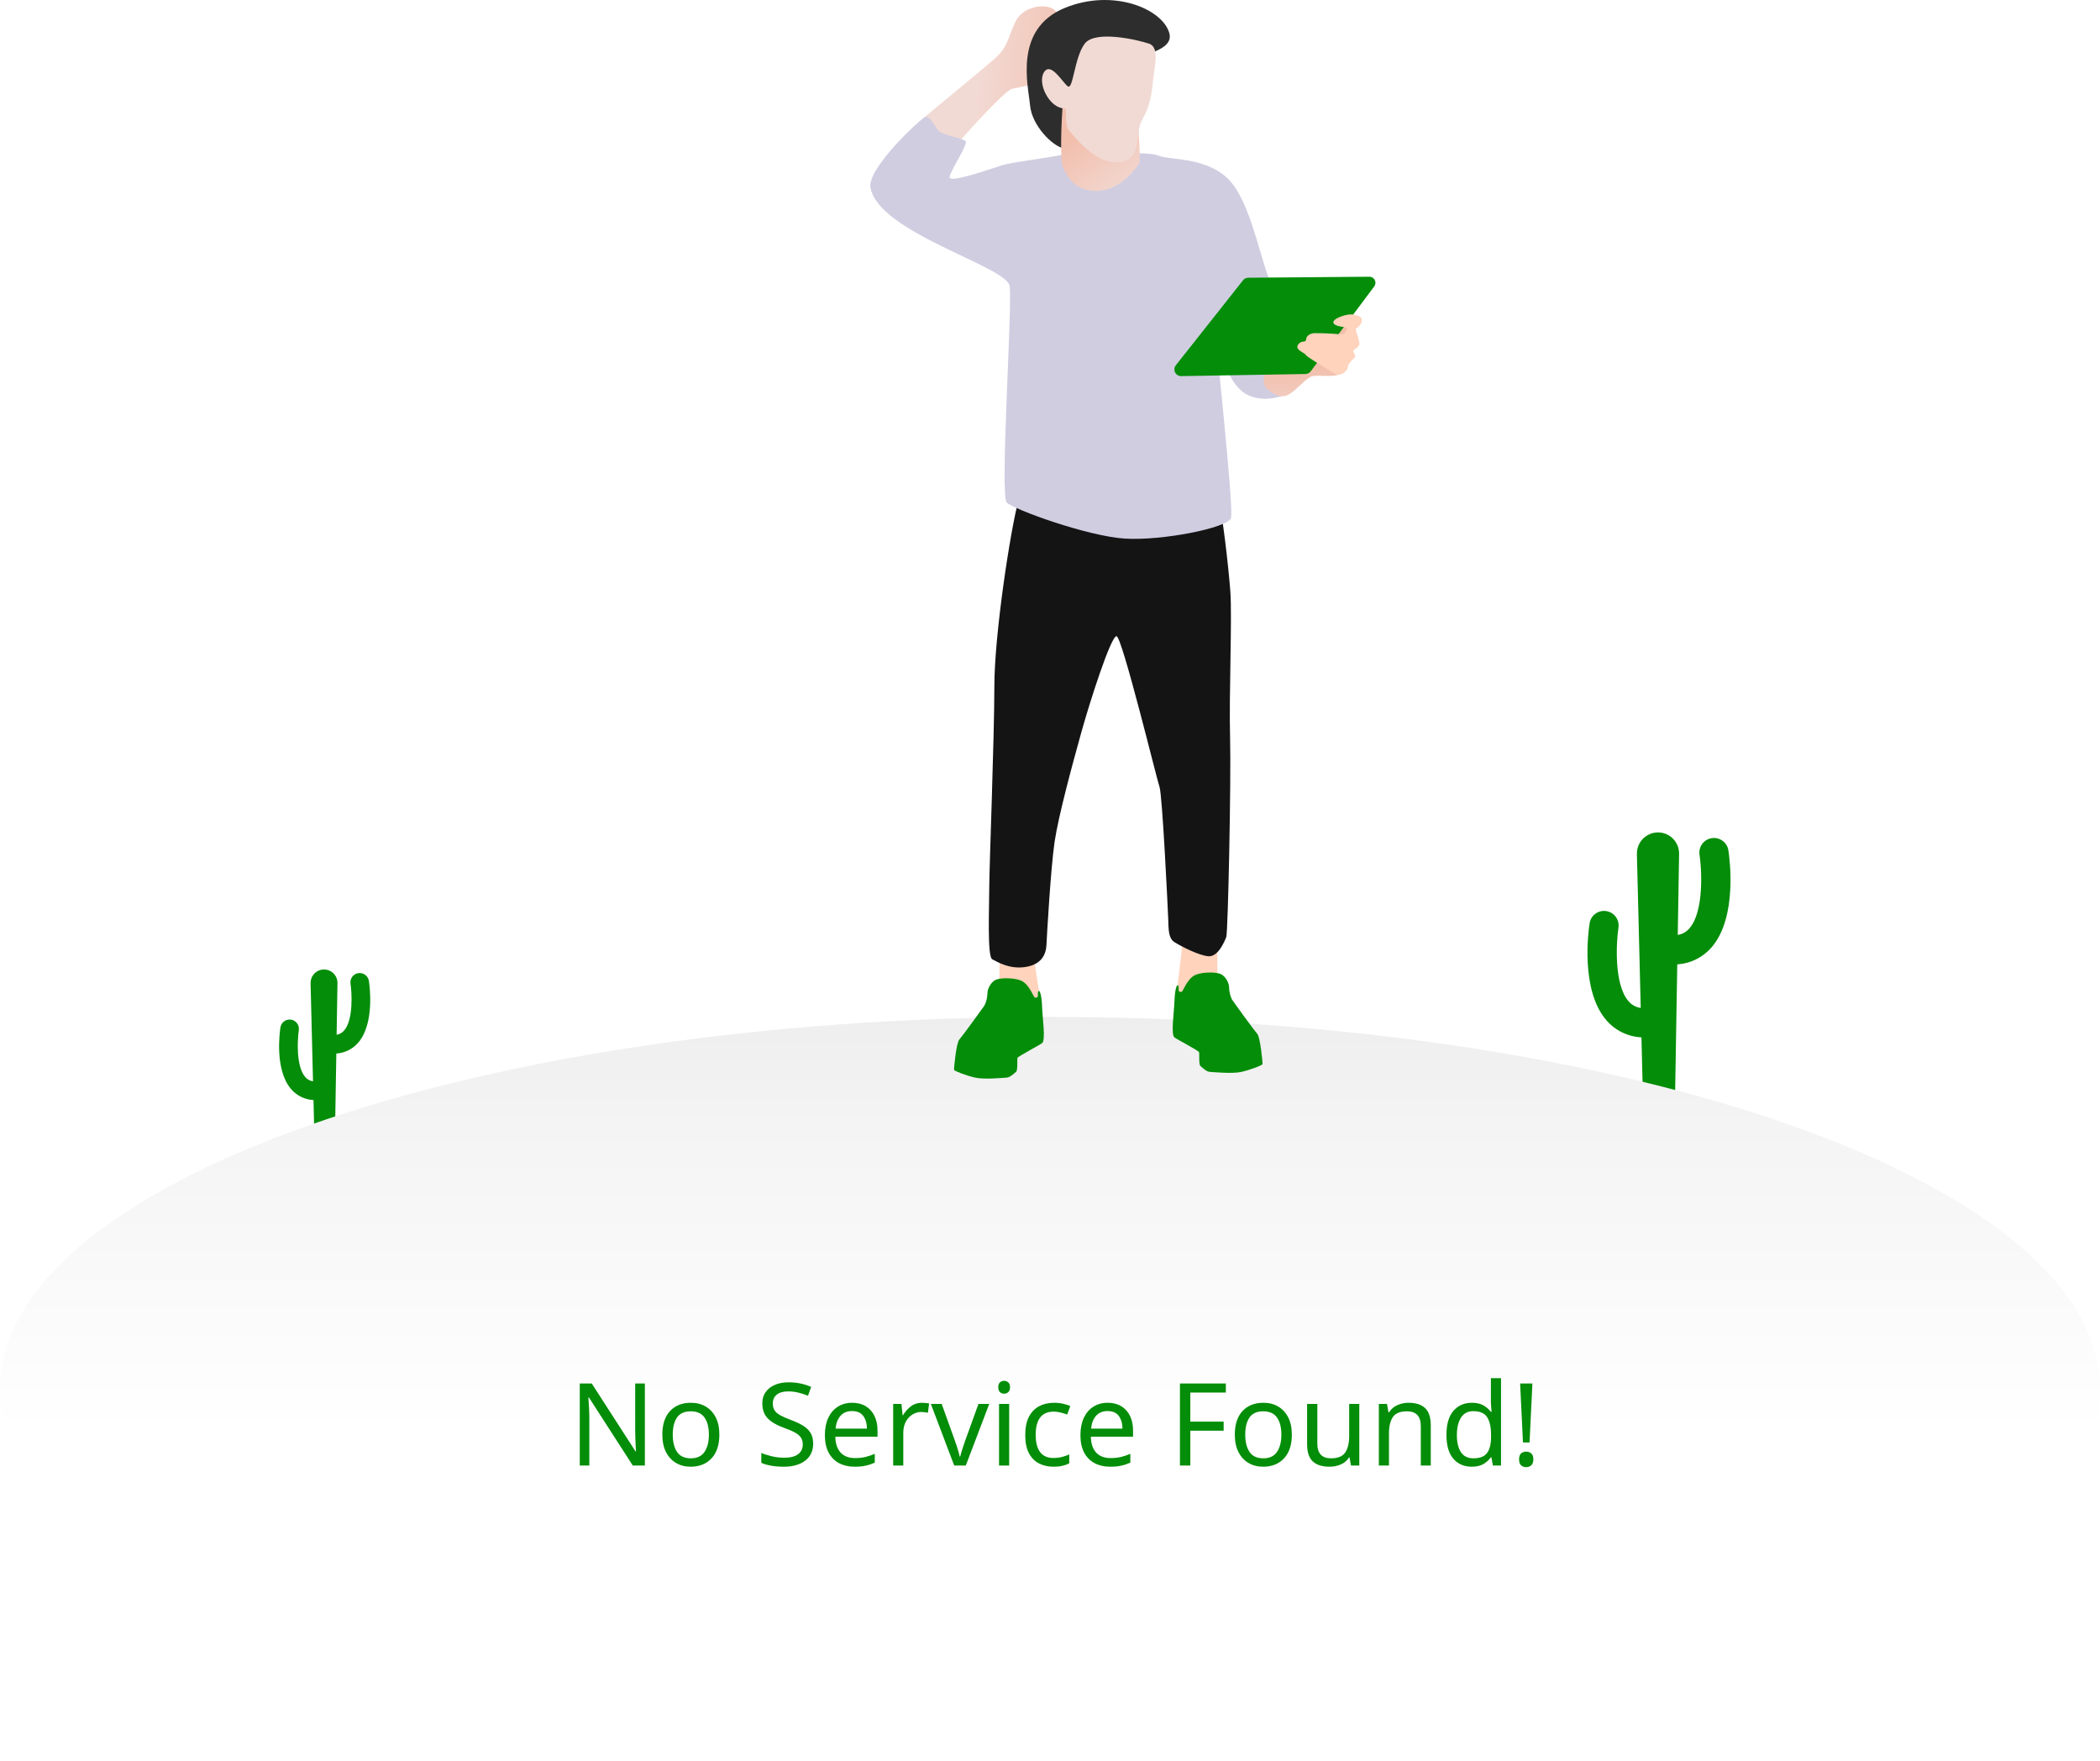
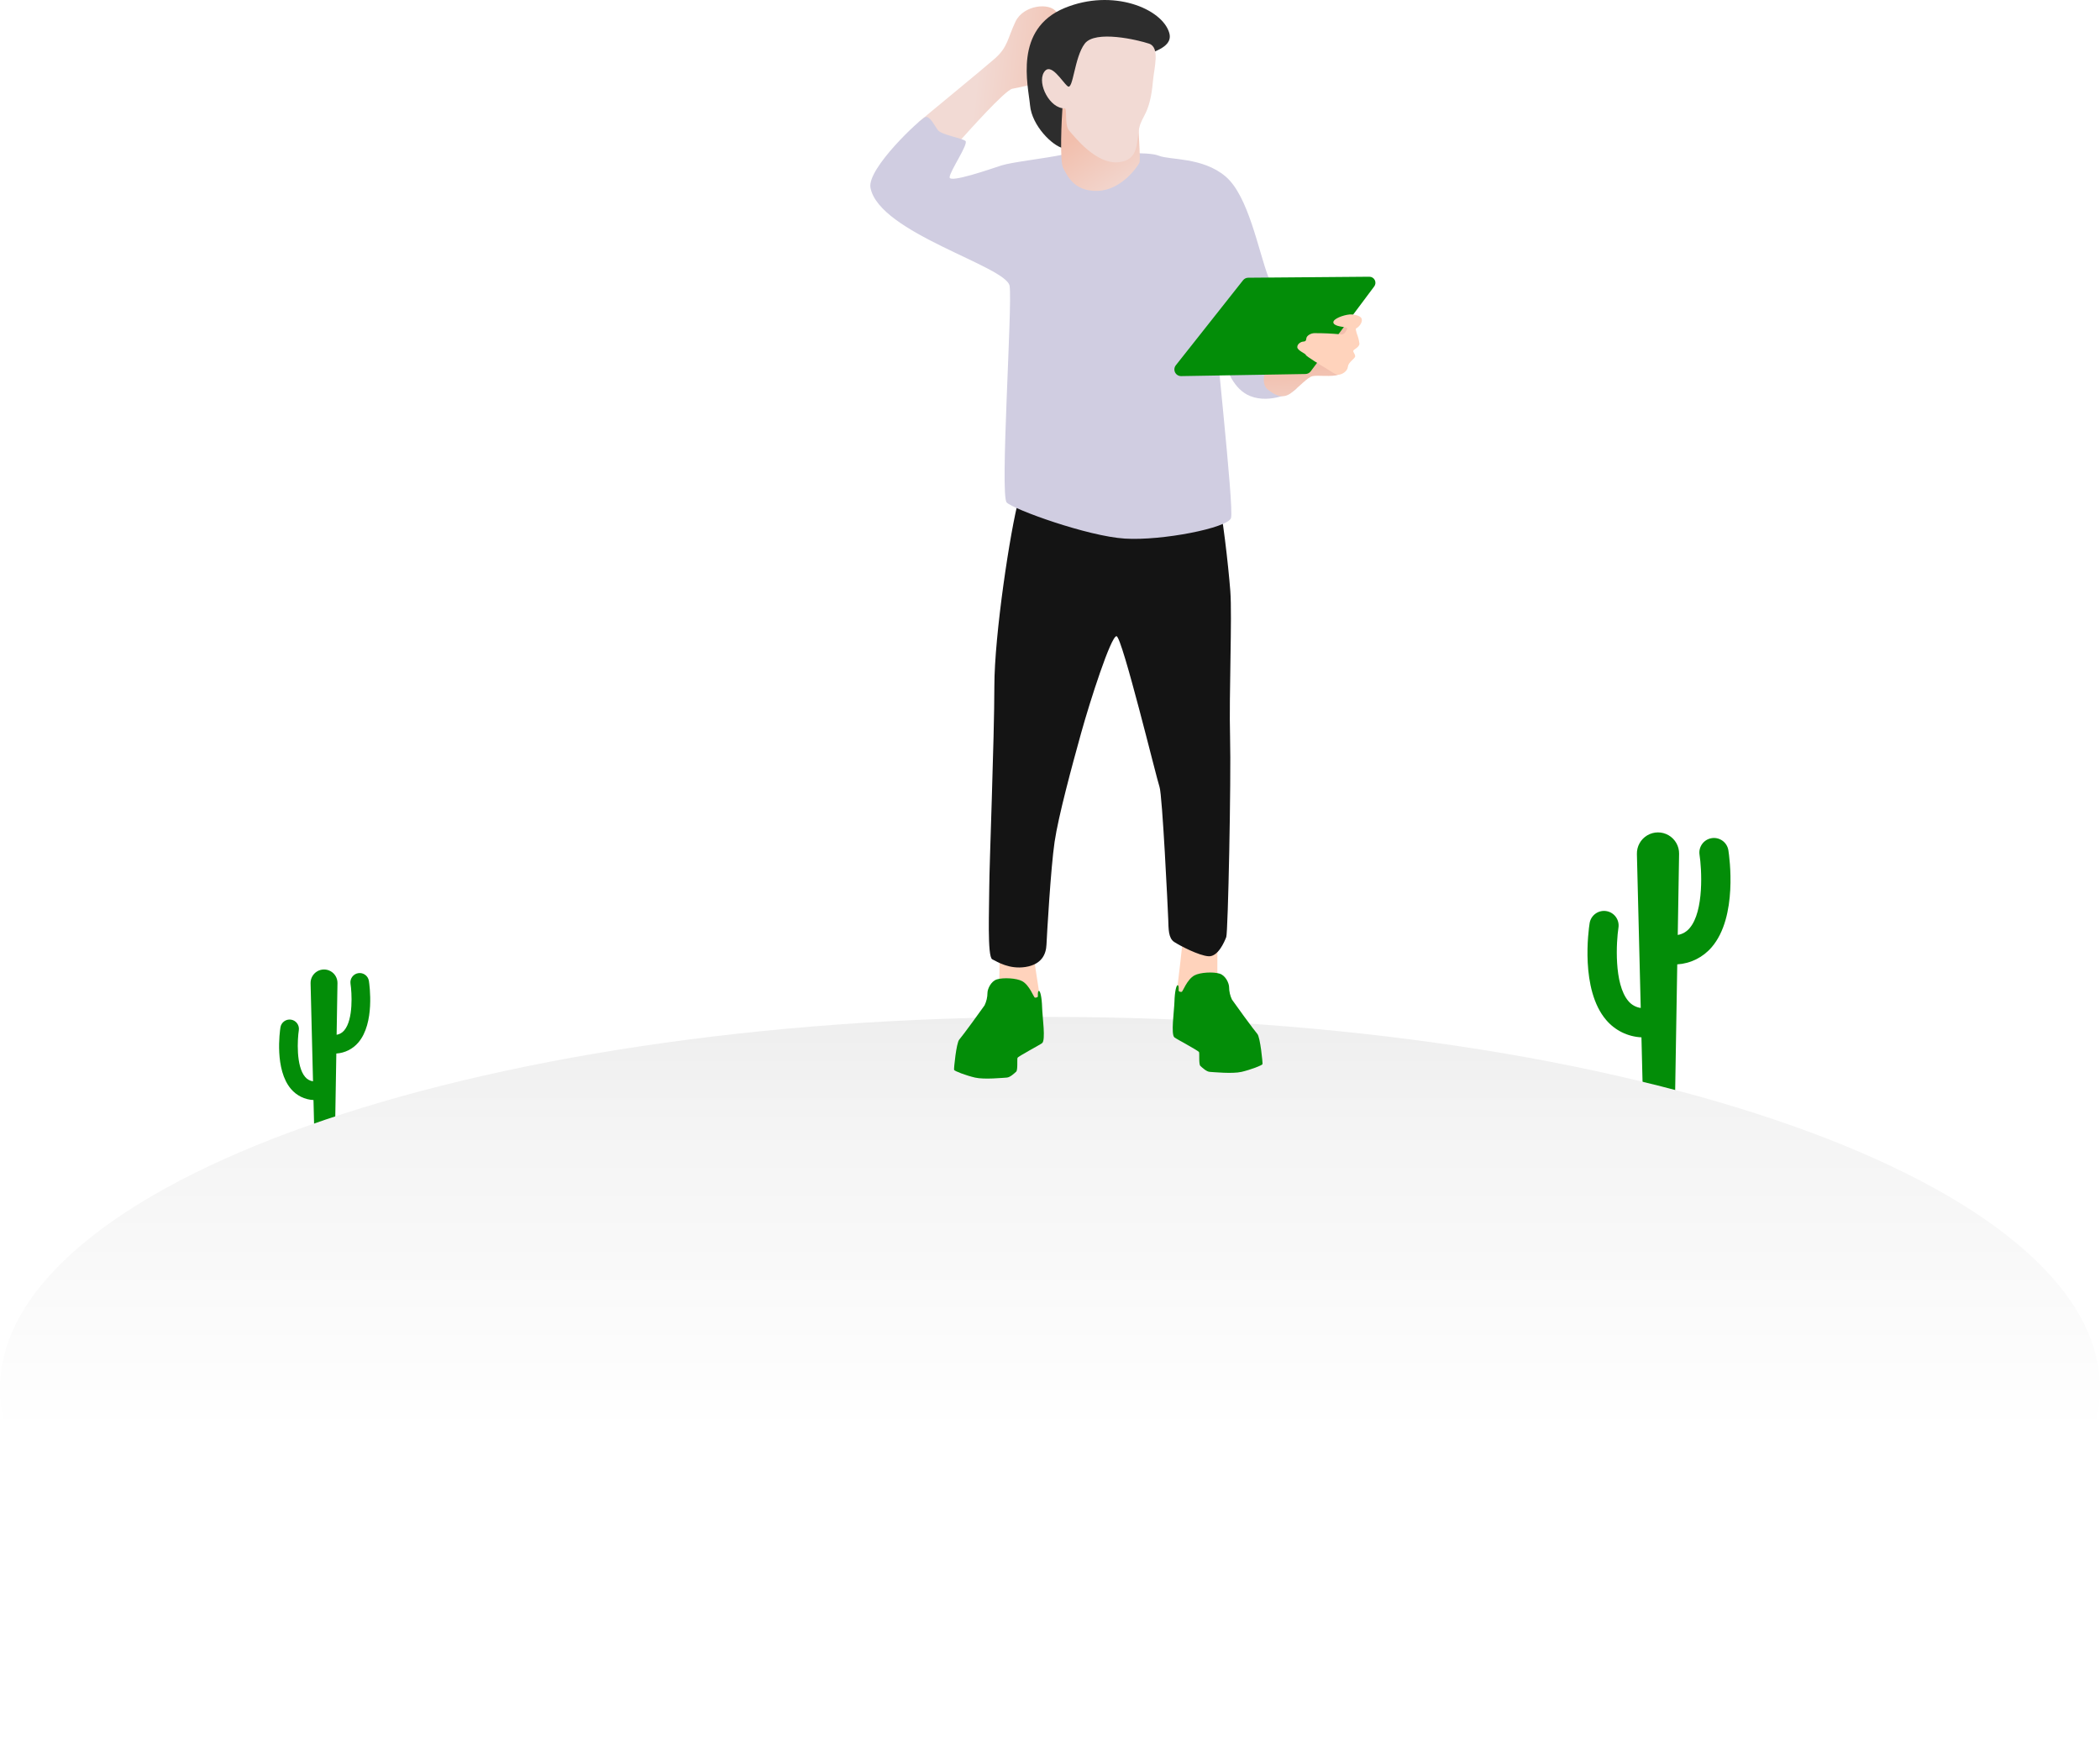
<svg xmlns="http://www.w3.org/2000/svg" xmlns:xlink="http://www.w3.org/1999/xlink" width="657.649" height="551.225" viewBox="0 0 657.649 551.225">
  <defs>
    <linearGradient id="linear-gradient" x1="0.5" y1="-0.227" x2="0.5" y2="0.559" gradientUnits="objectBoundingBox">
      <stop offset="0" stop-color="#e5e5e5" />
      <stop offset="0.476" stop-color="#f4f4f4" />
      <stop offset="1" stop-color="#fff" />
    </linearGradient>
    <linearGradient id="linear-gradient-2" x1="86.379" y1="0.412" x2="86.984" y2="0.822" gradientUnits="objectBoundingBox">
      <stop offset="0" stop-color="#038d08" />
      <stop offset="0.984" stop-color="#176ad4" />
      <stop offset="1" stop-color="#176ad4" />
    </linearGradient>
    <linearGradient id="linear-gradient-3" x1="1.154" y1="0.568" x2="0.42" y2="0.49" gradientUnits="objectBoundingBox">
      <stop offset="0" stop-color="#f2bfad" />
      <stop offset="1" stop-color="#f2dad4" />
    </linearGradient>
    <linearGradient id="linear-gradient-4" x1="0.51" y1="0.621" x2="0.568" y2="1.822" gradientUnits="objectBoundingBox">
      <stop offset="0" stop-color="#f2bfad" />
      <stop offset="0.704" stop-color="#f2dad4" />
    </linearGradient>
    <linearGradient id="linear-gradient-5" x1="0.404" y1="0.306" x2="0.835" y2="1.076" xlink:href="#linear-gradient-3" />
  </defs>
  <g id="Group_529" data-name="Group 529" transform="translate(-631.924 -491.131)">
    <g id="Group_166" data-name="Group 166" transform="translate(631.924 491.131)">
      <g id="Group_164" data-name="Group 164" transform="translate(0 260.632)">
        <path id="Path_1637" data-name="Path 1637" d="M1779.087,910.874a4.57,4.57,0,0,0-9.031,1.414c.658,4.257,1.489,17.59-3.112,22.954a6.162,6.162,0,0,1-3.711,2.132l.419-25.393a6.608,6.608,0,1,0-13.213.06l1.2,48.19a6.15,6.15,0,0,1-3.868-2.155c-4.6-5.364-3.763-18.7-3.113-22.954a4.57,4.57,0,1,0-9.03-1.414c-.329,2.095-2.97,20.769,5.192,30.3a15.455,15.455,0,0,0,11.043,5.424l.516,20.979h9.973l.726-43.828a15.426,15.426,0,0,0,10.811-5.409C1782.057,931.643,1779.416,912.976,1779.087,910.874Z" transform="translate(-1237.817 -905.27)" fill="#038d08" />
        <path id="Path_1638" data-name="Path 1638" d="M1215.427,966.169a2.912,2.912,0,0,0-5.753.905c.419,2.716.95,11.215-1.983,14.634a3.936,3.936,0,0,1-2.364,1.362l.269-16.191a4.213,4.213,0,1,0-8.425.037l.763,30.72a3.921,3.921,0,0,1-2.462-1.369c-2.933-3.419-2.4-11.918-1.983-14.634a2.912,2.912,0,0,0-5.753-.905c-.21,1.339-1.893,13.235,3.307,19.318a9.851,9.851,0,0,0,7.04,3.457l.329,13.37h6.359l.464-27.937a9.842,9.842,0,0,0,6.891-3.449C1217.32,979.4,1215.636,967.5,1215.427,966.169Z" transform="translate(-1099.908 -919.707)" fill="#038d08" />
        <ellipse id="Ellipse_126" data-name="Ellipse 126" cx="328.825" cy="116.409" rx="328.825" ry="116.409" transform="translate(0 57.774)" fill="url(#linear-gradient)" />
      </g>
      <g id="Group_165" data-name="Group 165" transform="translate(272.55)">
        <path id="Path_1639" data-name="Path 1639" d="M1575.861,949.23s-.194,11.2-.007,12.323-4.384,7.691-6.255,7.4-5.611-.913-6.15-1.534-.3-2.095-.112-3.434,1.594-13.542,1.594-14.163S1573.781,947.532,1575.861,949.23Z" transform="translate(-1467.094 -655.521)" fill="#ffd3bc" />
        <path id="Path_1640" data-name="Path 1640" d="M1568.159,964.8c-2.342,1.264-3.651,5.11-3.988,5.155s-.95-.045-.95-.426.1-1.661-.329-1.661-.905,2.087-.995,5.133-1.175,10.295,0,11.215c.741.576,7.512,4.137,7.7,4.609s-.142,3.8.427,4.325,1.9,1.8,2.948,1.855,7.078.666,9.936,0,6.464-2.043,6.562-2.424-.711-8.462-1.616-9.457-7.414-9.936-7.938-10.744a9.2,9.2,0,0,1-.905-3.9c0-1.137-1.032-3.629-2.955-4.227C1574.055,963.622,1569.917,963.839,1568.159,964.8Z" transform="translate(-1466.65 -659.4)" fill="url(#linear-gradient-2)" />
        <path id="Path_1641" data-name="Path 1641" d="M1488.815,957.89s0,6.524-.187,7.646,4.384,7.691,6.255,7.4,5.611-.913,6.15-1.534.3-2.095.112-3.434-1.4-8.866-1.4-9.487S1490.9,956.184,1488.815,957.89Z" transform="translate(-1448.335 -657.701)" fill="#ffd3bc" />
        <path id="Path_1642" data-name="Path 1642" d="M1493.769,765.189c-2.649,9.622-7.654,42.594-7.654,58.62s-1.6,56.884-1.6,63.086-.666,21.615.935,22.415,5.349,3.21,10.43,2.409,6.419-4.01,6.554-6.951,1.339-24.069,2.544-32.224,5.484-23.889,8.29-34,9.36-30.466,11.1-30.391,12.569,44.651,13.467,47.18,2.619,38.419,2.731,41.434,0,5.911,1.893,7.138,7.7,4.242,10.707,4.459,5.02-4.571,5.574-6.023,1.549-49.462,1.19-62.63.688-37.731.075-45.736-2.566-25.169-3.816-28.782C1554.955,761.576,1493.769,765.189,1493.769,765.189Z" transform="translate(-1447.265 -608.958)" fill="#141414" />
        <path id="Path_1643" data-name="Path 1643" d="M1467.609,601.938c2.529-2.806,14.313-16.093,16.654-16.565s8.036-1.5,9.3-2.806,6.636-18.166,4.512-21.233-10.332-2.2-12.816,3.023-2.364,7.953-6.464,11.559-21.974,18.218-23.635,19.692,1.638,8.649,4.25,9.891S1467.609,601.938,1467.609,601.938Z" transform="translate(-1439.795 -557.582)" fill="url(#linear-gradient-3)" />
        <path id="Path_1644" data-name="Path 1644" d="M1495.172,617.643c-6.023,1.264-16.033,2.334-19.333,3.4s-16.325,5.634-16.228,3.689,6.023-10.49,4.953-11.365-7.482-1.945-8.552-3.307-2.529-4.564-3.98-4.175-18.353,16.123-17.2,22.154c2.723,14.208,42.661,24.555,43.574,30.75s-3.1,65.6-.913,67.785,25.326,10.572,36.99,11.3,32.119-3.337,33.234-6.4-5.694-62.091-4.9-62.091,1.01,18.577,9.9,23.381c5.866,3.172,13.931-.1,15.472-1.848s-5.514-26.448-8.7-34.783-6.247-25.543-13.467-31.648-17.41-5.073-20.919-6.5-15.278-.4-18.248-.718S1495.172,617.643,1495.172,617.643Z" transform="translate(-1434.775 -569.239)" fill="#d0cde1" />
        <path id="Path_1645" data-name="Path 1645" d="M1611.887,701.4s-10.385,3.142-11.193,4.22-2.252,5.4,0,7.2,4.721,3.15,7.392,1.07,5.1-4.871,6.644-5.23,6.158.307,8.1-.449,5.611-15.45,4.13-16.34S1611.887,701.4,1611.887,701.4Z" transform="translate(-1476.253 -590.886)" fill="url(#linear-gradient-4)" />
        <path id="Path_1646" data-name="Path 1646" d="M1511.7,603.336c-3.352-.7-9.824-7.025-10.415-13.452-.576-6.262-5.185-23.867,10.849-30.473,15.046-6.195,30.533.18,32.755,7.818,2.08,7.138-15.585,7.459-22.056,12.106s-6.913,7.736-8.529,7S1511.7,603.336,1511.7,603.336Z" transform="translate(-1451.259 -556.914)" fill="#2d2d2d" />
        <path id="Path_1647" data-name="Path 1647" d="M1515.052,601.2c-.209,2.873-.935,16.744.269,18.794,1.107,1.878,3.068,7.332,10.751,7.093s12.674-7.931,13.1-8.828-.479-12.016-.479-13.879-10.332-6.247-14.477-6.128S1515.254,598.5,1515.052,601.2Z" transform="translate(-1454.888 -567.323)" fill="url(#linear-gradient-5)" />
        <path id="Path_1648" data-name="Path 1648" d="M1513.748,594.683c.868-.022-.157,5.267,1.414,7s8.409,10.744,15.645,9.861c6.255-.763,5.357-6.157,6.262-10.594.815-4.033,3.419-4.377,4.332-14.9.352-4.07,2.282-10.452-1.257-11.627s-16.812-4.324-20.111,0-3.614,14.694-5.342,13.355-5.342-7.856-7.467-4.324S1509.11,594.818,1513.748,594.683Z" transform="translate(-1452.872 -560.764)" fill="#f2dad4" />
        <path id="Path_1649" data-name="Path 1649" d="M1583.558,673.82,1562.5,700.448a2.092,2.092,0,0,0,1.676,3.389l38.928-.658a2.091,2.091,0,0,0,1.638-.838l19.894-26.583a1.9,1.9,0,0,0-1.534-3.038l-37.918.314A2.045,2.045,0,0,0,1583.558,673.82Z" transform="translate(-1466.823 -586.077)" fill="#038d08" />
        <path id="Path_1650" data-name="Path 1650" d="M1629.818,688.514c-2.05.21-5.028,1.362-5.028,2.432s2.387,1.362,3.045,1.466,1.526.307,1.279.636-.741,1.975-2.057,1.691a79.6,79.6,0,0,0-8.2-.374c-1.115,0-2.432.786-2.514,1.609s-.329.988-.988,1.032-1.855.658-1.855,1.728,2.649,2.035,2.649,2.417,5.192,3.546,6.21,4.137,2.918,2.087,3.988,2.087,2.865-1.018,3-2.491,2.252-2.544,2.275-3.27-.666-1.257-.591-1.713,1.93-1.1,1.93-2.252a13.217,13.217,0,0,0-.83-3.187c-.1-.479-.539-1.526-.1-1.661s1.93-1.526,1.661-2.813S1630.76,688.417,1629.818,688.514Z" transform="translate(-1479.782 -590.05)" fill="#ffd3bc" />
        <path id="Path_1651" data-name="Path 1651" d="M1491.145,967.2c2.342,1.264,3.651,5.11,3.988,5.155s.95-.045.95-.427-.1-1.661.329-1.661.905,2.087.995,5.132,1.175,10.295,0,11.215c-.741.576-7.512,4.137-7.7,4.609s.142,3.8-.426,4.325-1.9,1.8-2.948,1.855-7.078.666-9.936,0-6.464-2.043-6.562-2.424.711-8.462,1.616-9.457,7.414-9.936,7.938-10.744a9.2,9.2,0,0,0,.905-3.9c0-1.137,1.033-3.629,2.955-4.227C1485.257,966.031,1489.387,966.248,1491.145,967.2Z" transform="translate(-1443.602 -660.007)" fill="#038d08" />
      </g>
    </g>
-     <text id="No_Service_Found_" data-name="No Service Found!" transform="translate(810 950)" fill="#038d08" font-size="36" font-family="Poppins-Regular, Poppins">
-       <tspan x="0" y="0">No Service Found!</tspan>
-     </text>
  </g>
</svg>
